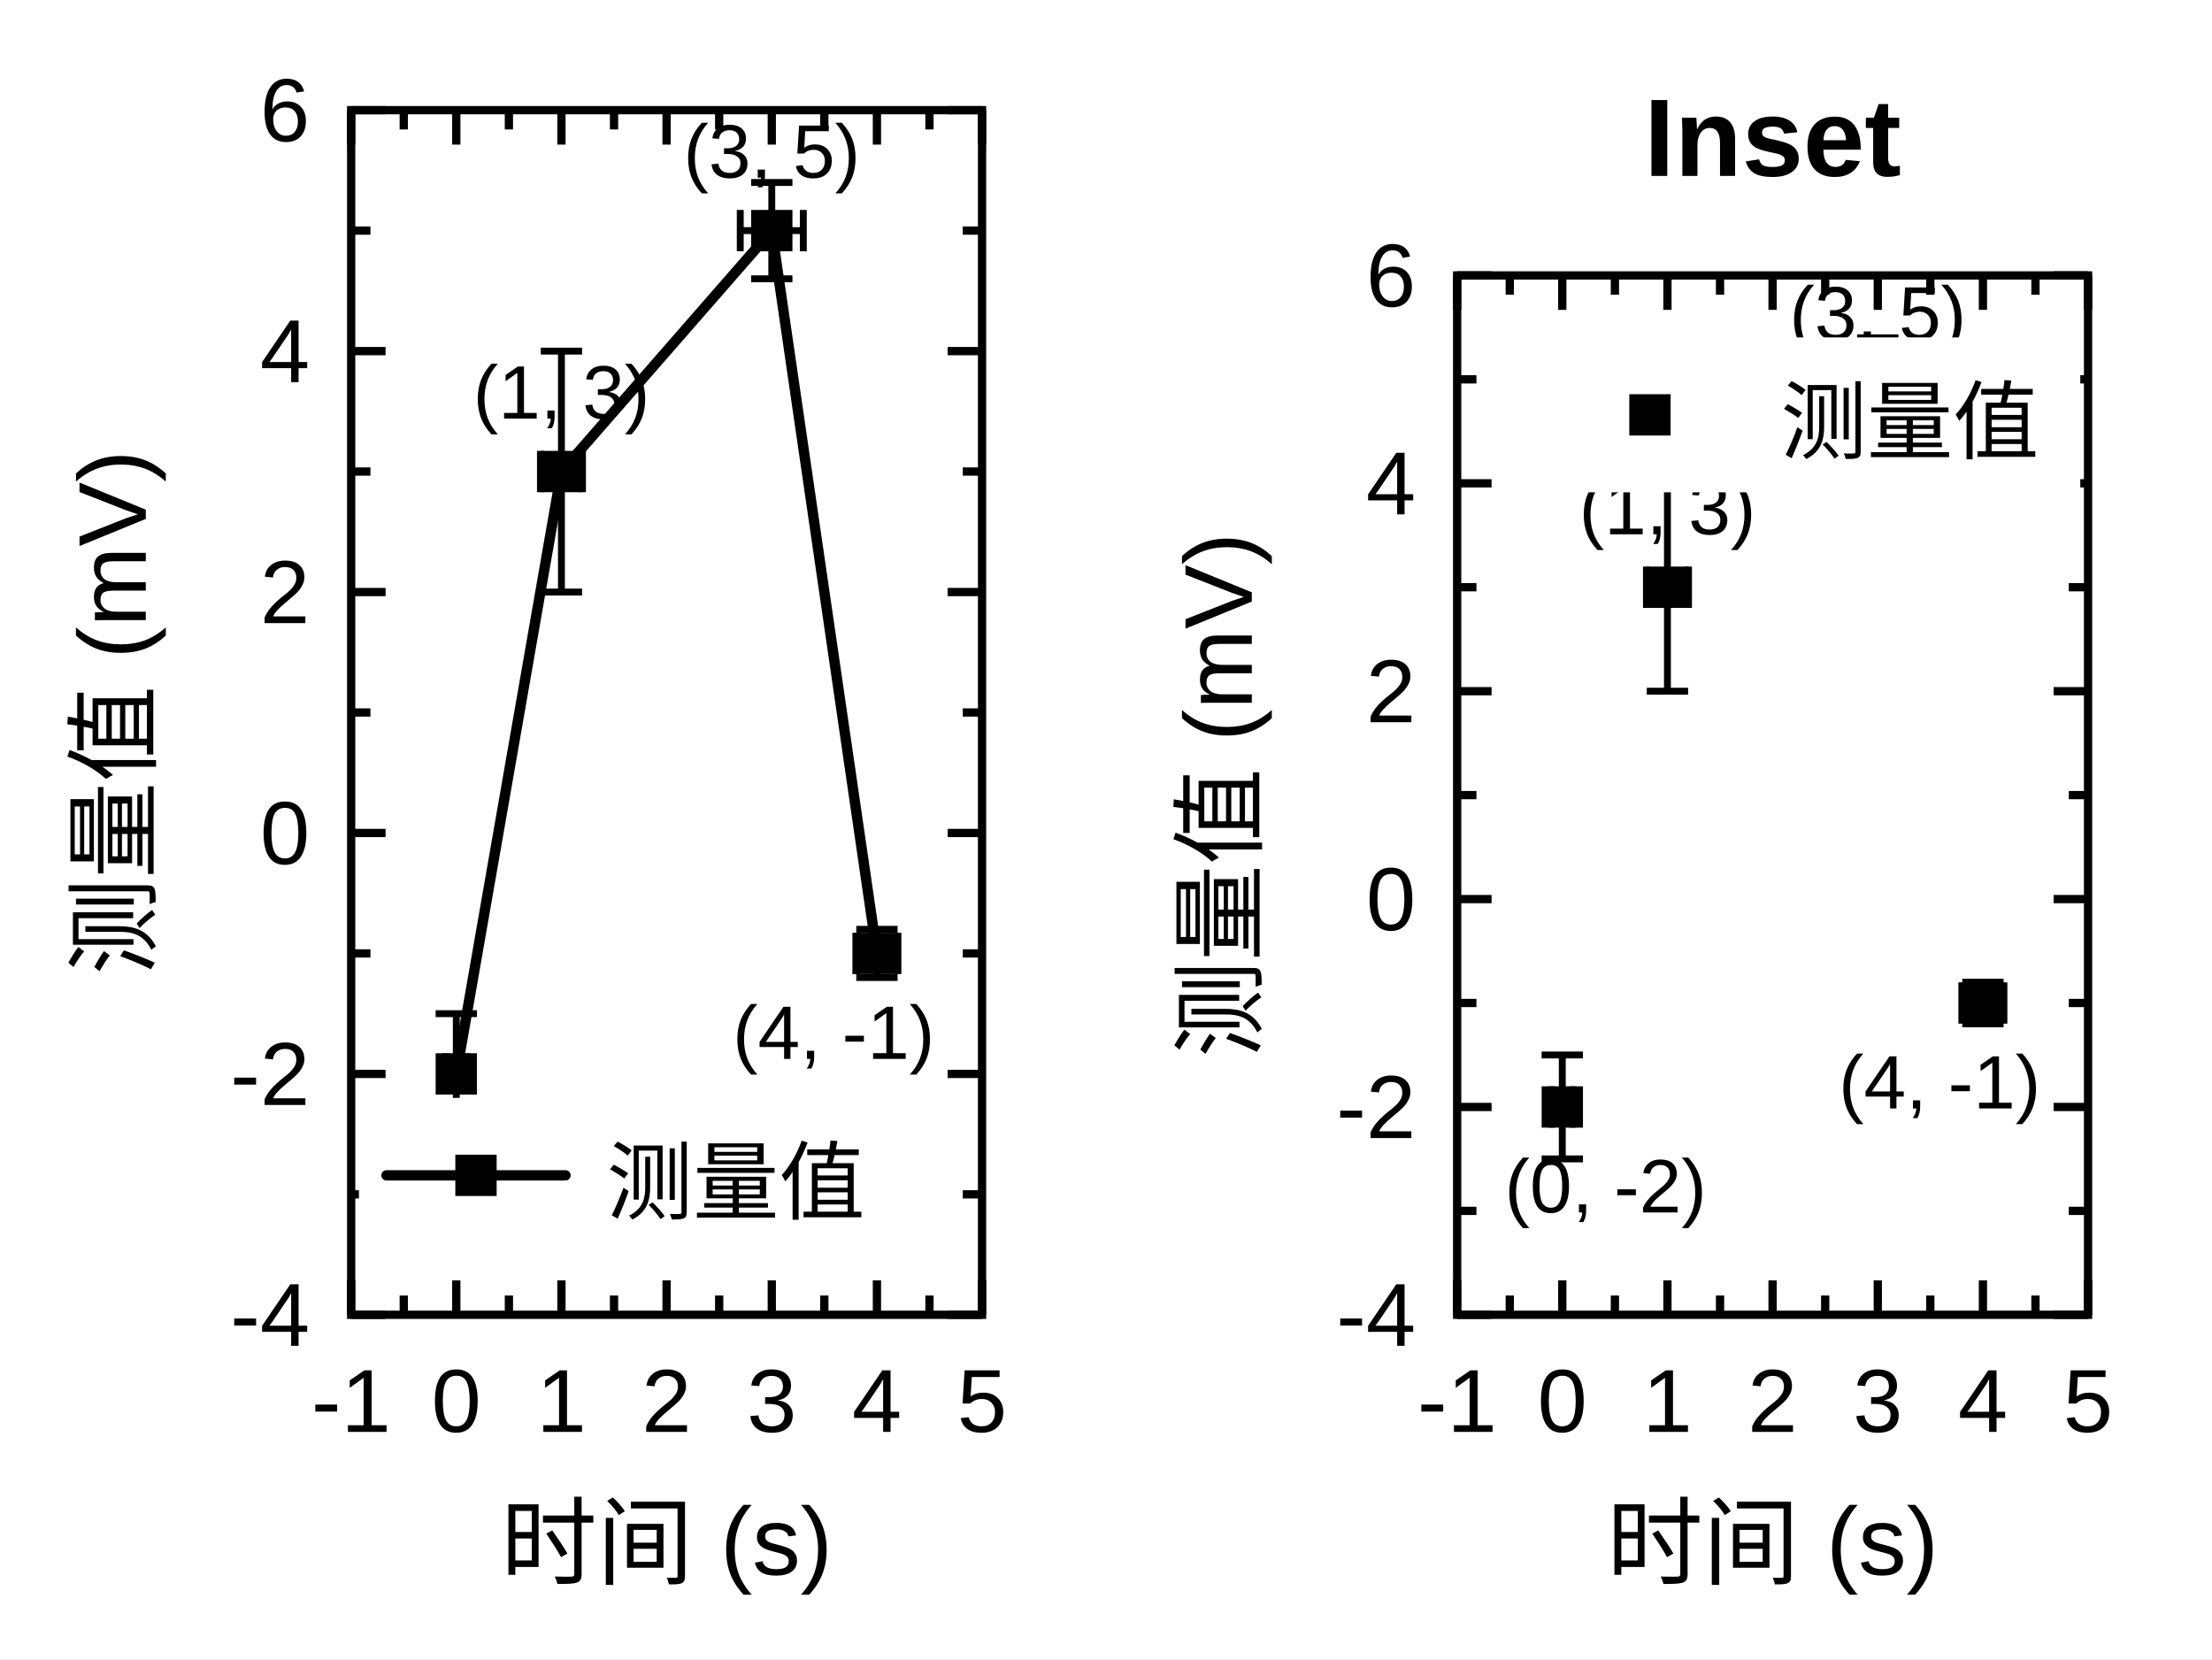
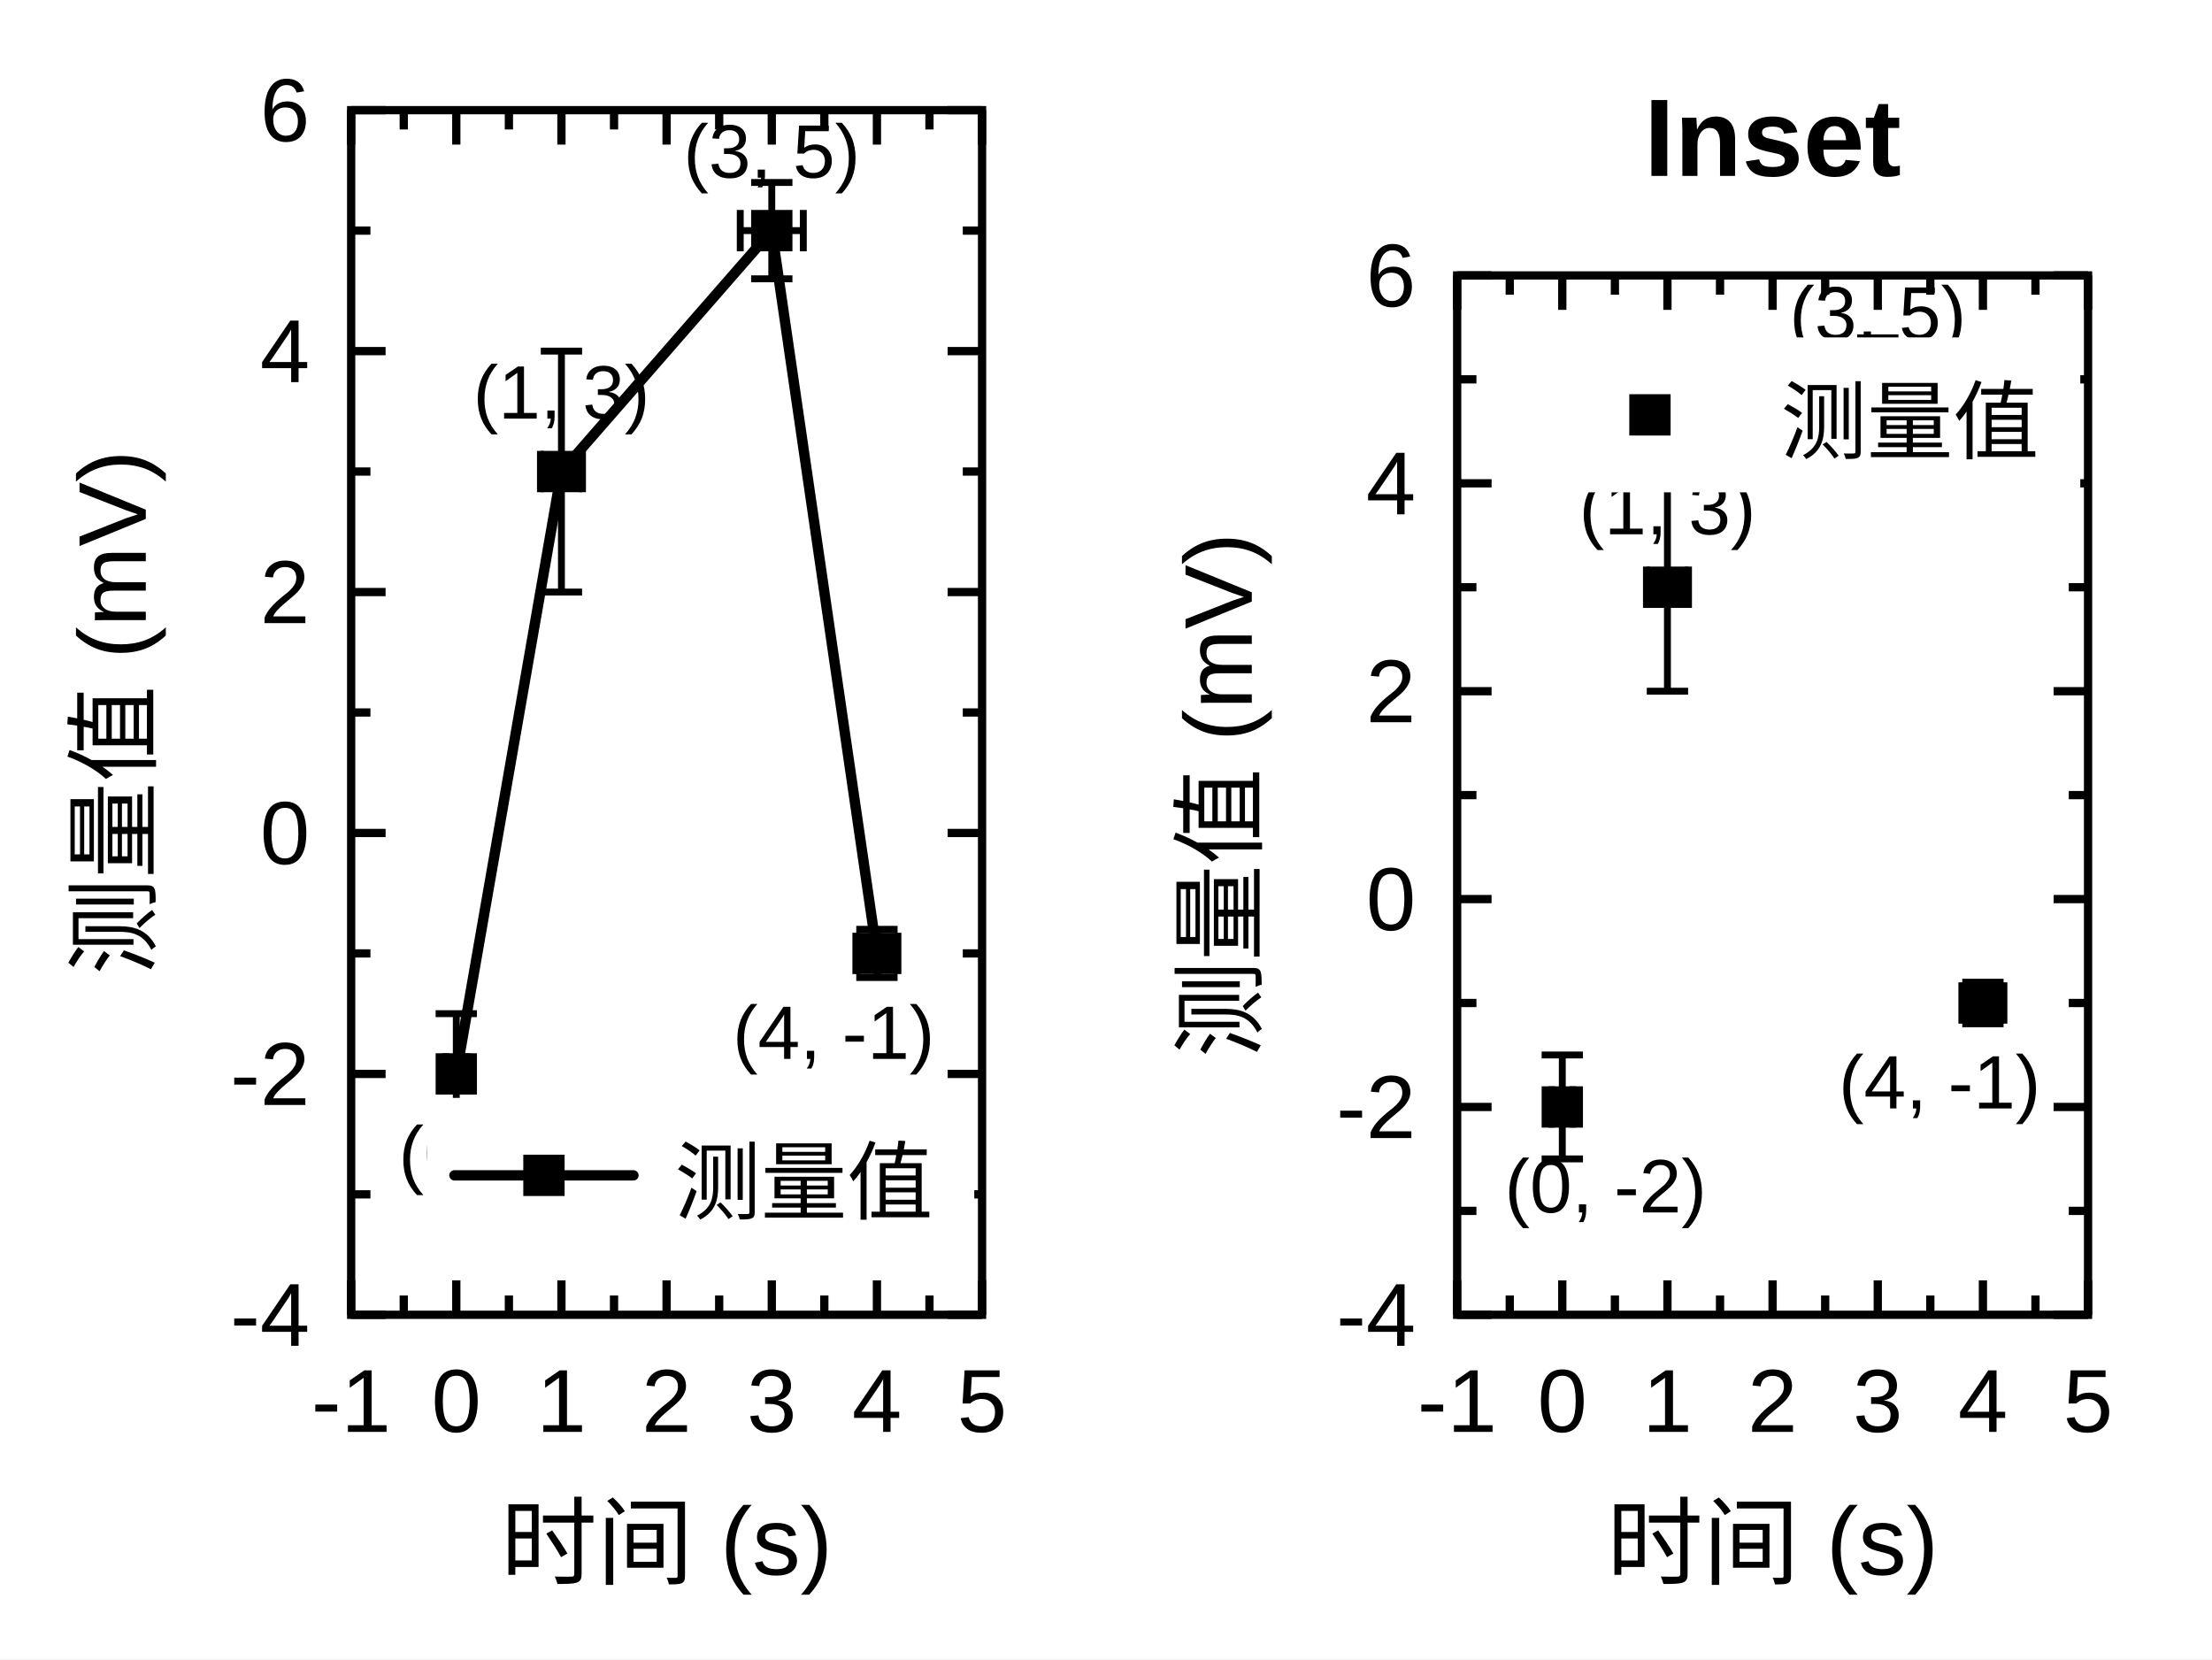
<svg xmlns="http://www.w3.org/2000/svg" width="85mm" height="63.75mm" viewBox="0 0 321.26 240.945" font-family="Arial, 'Microsoft YaHei', 'PingFang SC', 'Noto Sans CJK SC', sans-serif">
  <defs>
    <clipPath id="clip20">
      <rect x="51" y="16" width="91.63" height="174.945" />
    </clipPath>
    <clipPath id="clip20-1">
      <rect x="211.63" y="40" width="91.63" height="150.945" />
    </clipPath>
  </defs>
  <rect x="0.00" y="0.00" width="321.26" height="240.94" fill="#ffffff" />
  <rect x="0.00" y="0.00" width="160.63" height="240.94" fill="#ffffff" />
  <g clip-path="url(#clip20)">
    <path d="M66.27,155.96L81.54,68.48L112.09,33.49L127.36,138.46" fill="none" stroke="#000000" stroke-width="1.5" stroke-linejoin="round" stroke-linecap="round" />
    <path d="M64.74,155.96L67.80,155.96M64.74,152.96L64.74,158.96M67.80,152.96L67.80,158.96M66.27,164.70L66.27,147.21M63.27,164.70L69.27,164.70M63.27,147.21L69.27,147.21M78.49,68.48L84.60,68.48M78.49,65.48L78.49,71.48M84.60,65.48L84.60,71.48M81.54,85.98L81.54,50.99M78.54,85.98L84.54,85.98M78.54,50.99L84.54,50.99M107.51,33.49L116.67,33.49M107.51,30.49L107.51,36.49M116.67,30.49L116.67,36.49M112.09,40.49L112.09,26.50M109.09,40.49L115.09,40.49M109.09,26.50L115.09,26.50M124.30,138.46L130.41,138.46M124.30,135.46L124.30,141.46M130.41,135.46L130.41,141.46M127.36,141.96L127.36,134.96M124.36,141.96L130.36,141.96M124.36,134.96L130.36,134.96" fill="none" stroke="#000000" stroke-width="1" />
  </g>
  <path d="M63.27,152.96L69.27,152.96L69.27,158.96L63.27,158.96zM78.54,65.48L84.54,65.48L84.54,71.48L78.54,71.48zM109.09,30.49L115.09,30.49L115.09,36.49L109.09,36.49zM124.36,135.46L130.36,135.46L130.36,141.46L124.36,141.46z" fill="#000000" />
  <g clip-path="url(#clip20)">
    <text x="72.56" y="167.46" text-anchor="middle" dominant-baseline="central" font-size="11" fill="#000000">(0, -2)</text>
    <text x="81.54" y="56.98" text-anchor="middle" dominant-baseline="central" font-size="11" fill="#000000">(1, 3)</text>
    <text x="112.09" y="21.99" text-anchor="middle" dominant-baseline="central" font-size="11" fill="#000000">(3, 5)</text>
    <text x="121.07" y="149.96" text-anchor="middle" dominant-baseline="central" font-size="11" fill="#000000">(4, -1)</text>
  </g>
  <rect x="51.00" y="16.00" width="91.63" height="174.94" fill="none" stroke="#000000" stroke-width="1.2" />
  <text x="51.00" y="203.44" text-anchor="middle" dominant-baseline="central" font-size="13" fill="#000000">-1</text>
  <text x="66.27" y="203.44" text-anchor="middle" dominant-baseline="central" font-size="13" fill="#000000">0</text>
  <text x="81.54" y="203.44" text-anchor="middle" dominant-baseline="central" font-size="13" fill="#000000">1</text>
  <text x="96.81" y="203.44" text-anchor="middle" dominant-baseline="central" font-size="13" fill="#000000">2</text>
  <text x="112.09" y="203.44" text-anchor="middle" dominant-baseline="central" font-size="13" fill="#000000">3</text>
  <text x="127.36" y="203.44" text-anchor="middle" dominant-baseline="central" font-size="13" fill="#000000">4</text>
  <text x="142.63" y="203.44" text-anchor="middle" dominant-baseline="central" font-size="13" fill="#000000">5</text>
  <text x="45.00" y="190.94" text-anchor="end" dominant-baseline="central" font-size="13" fill="#000000">-4</text>
  <text x="45.00" y="155.96" text-anchor="end" dominant-baseline="central" font-size="13" fill="#000000">-2</text>
  <text x="45.00" y="120.97" text-anchor="end" dominant-baseline="central" font-size="13" fill="#000000">0</text>
  <text x="45.00" y="85.98" text-anchor="end" dominant-baseline="central" font-size="13" fill="#000000">2</text>
  <text x="45.00" y="50.99" text-anchor="end" dominant-baseline="central" font-size="13" fill="#000000">4</text>
  <text x="45.00" y="16.00" text-anchor="end" dominant-baseline="central" font-size="13" fill="#000000">6</text>
  <path d="M51.00,190.94L51.00,185.94M51.00,16.00L51.00,21.00M66.27,190.94L66.27,185.94M66.27,16.00L66.27,21.00M81.54,190.94L81.54,185.94M81.54,16.00L81.54,21.00M96.81,190.94L96.81,185.94M96.81,16.00L96.81,21.00M112.09,190.94L112.09,185.94M112.09,16.00L112.09,21.00M127.36,190.94L127.36,185.94M127.36,16.00L127.36,21.00M142.63,190.94L142.63,185.94M142.63,16.00L142.63,21.00M58.64,190.94L58.64,188.14M58.64,16.00L58.64,18.80M73.91,190.94L73.91,188.14M73.91,16.00L73.91,18.80M89.18,190.94L89.18,188.14M89.18,16.00L89.18,18.80M104.45,190.94L104.45,188.14M104.45,16.00L104.45,18.80M119.72,190.94L119.72,188.14M119.72,16.00L119.72,18.80M134.99,190.94L134.99,188.14M134.99,16.00L134.99,18.80M51.00,190.94L56.00,190.94M142.63,190.94L137.63,190.94M51.00,155.96L56.00,155.96M142.63,155.96L137.63,155.96M51.00,120.97L56.00,120.97M142.63,120.97L137.63,120.97M51.00,85.98L56.00,85.98M142.63,85.98L137.63,85.98M51.00,50.99L56.00,50.99M142.63,50.99L137.63,50.99M51.00,16.00L56.00,16.00M142.63,16.00L137.63,16.00M51.00,173.45L53.80,173.45M142.63,173.45L139.83,173.45M51.00,138.46L53.80,138.46M142.63,138.46L139.83,138.46M51.00,103.47L53.80,103.47M142.63,103.47L139.83,103.47M51.00,68.48L53.80,68.48M142.63,68.48L139.83,68.48M51.00,33.49L53.80,33.49M142.63,33.49L139.83,33.49" fill="none" stroke="#000000" stroke-width="1.2" />
  <text x="96.81" y="222.94" text-anchor="middle" dominant-baseline="central" font-size="14" fill="#000000">时间 (s)</text>
  <text transform="translate(15.44,103.47) rotate(-90)" text-anchor="middle" dominant-baseline="central" font-size="14" fill="#000000">测量值 (mV)</text>
-   <rect x="52.13" y="159.44" width="79.50" height="22.50" fill="#ffffff" />
-   <path d="M56.13,170.69L82.13,170.69" fill="none" stroke="#000000" stroke-width="1.5" stroke-linejoin="round" stroke-linecap="round" />
-   <path d="M66.13,167.69L72.13,167.69L72.13,173.69L66.13,173.69z" fill="#000000" />
-   <text x="88.13" y="170.69" text-anchor="start" dominant-baseline="central" font-size="12.5" fill="#000000">测量值</text>
+   <rect x="62.00" y="159.44" width="79.50" height="22.50" fill="#ffffff" />
+   <path d="M66.00,170.69L92.00,170.69" fill="none" stroke="#000000" stroke-width="1.5" stroke-linejoin="round" stroke-linecap="round" />
+   <path d="M76.00,167.69L82.00,167.69L82.00,173.69L76.00,173.69z" fill="#000000" />
+   <text x="98.00" y="170.69" text-anchor="start" dominant-baseline="central" font-size="12.5" fill="#000000">测量值</text>
  <rect x="160.63" y="0.00" width="160.63" height="240.94" fill="none" />
  <g clip-path="url(#clip20-1)">
    <path d="M225.37,160.76L228.43,160.76M225.37,157.76L225.37,163.76M228.43,157.76L228.43,163.76M226.90,168.30L226.90,153.21M223.90,168.30L229.90,168.30M223.90,153.21L229.90,153.21M239.12,85.28L245.23,85.28M239.12,82.28L239.12,88.28M245.23,82.28L245.23,88.28M242.17,100.38L242.17,70.19M239.17,100.38L245.17,100.38M239.17,70.19L245.17,70.19M268.14,55.09L277.30,55.09M268.14,52.09L268.14,58.09M277.30,52.09L277.30,58.09M272.72,61.13L272.72,49.06M269.72,61.13L275.72,61.13M269.72,49.06L275.72,49.06M284.93,145.66L291.04,145.66M284.93,142.66L284.93,148.66M291.04,142.66L291.04,148.66M287.99,148.68L287.99,142.64M284.99,148.68L290.99,148.68M284.99,142.64L290.99,142.64" fill="none" stroke="#000000" stroke-width="1" />
  </g>
  <path d="M223.90,157.76L229.90,157.76L229.90,163.76L223.90,163.76zM239.17,82.28L245.17,82.28L245.17,88.28L239.17,88.28zM269.72,52.09L275.72,52.09L275.72,58.09L269.72,58.09zM284.99,142.66L290.99,142.66L290.99,148.66L284.99,148.66z" fill="#000000" />
  <g clip-path="url(#clip20-1)">
    <text x="233.19" y="172.26" text-anchor="middle" dominant-baseline="central" font-size="11" fill="#000000">(0, -2)</text>
    <text x="242.17" y="73.78" text-anchor="middle" dominant-baseline="central" font-size="11" fill="#000000">(1, 3)</text>
    <text x="272.72" y="45.50" text-anchor="middle" dominant-baseline="central" font-size="11" fill="#000000">(3, 5)</text>
    <text x="281.70" y="157.16" text-anchor="middle" dominant-baseline="central" font-size="11" fill="#000000">(4, -1)</text>
  </g>
  <rect x="211.63" y="40.00" width="91.63" height="150.94" fill="none" stroke="#000000" stroke-width="1.2" />
  <text x="211.63" y="203.44" text-anchor="middle" dominant-baseline="central" font-size="13" fill="#000000">-1</text>
  <text x="226.90" y="203.44" text-anchor="middle" dominant-baseline="central" font-size="13" fill="#000000">0</text>
  <text x="242.17" y="203.44" text-anchor="middle" dominant-baseline="central" font-size="13" fill="#000000">1</text>
  <text x="257.44" y="203.44" text-anchor="middle" dominant-baseline="central" font-size="13" fill="#000000">2</text>
  <text x="272.72" y="203.44" text-anchor="middle" dominant-baseline="central" font-size="13" fill="#000000">3</text>
  <text x="287.99" y="203.44" text-anchor="middle" dominant-baseline="central" font-size="13" fill="#000000">4</text>
  <text x="303.26" y="203.44" text-anchor="middle" dominant-baseline="central" font-size="13" fill="#000000">5</text>
  <text x="205.63" y="190.94" text-anchor="end" dominant-baseline="central" font-size="13" fill="#000000">-4</text>
  <text x="205.63" y="160.76" text-anchor="end" dominant-baseline="central" font-size="13" fill="#000000">-2</text>
  <text x="205.63" y="130.57" text-anchor="end" dominant-baseline="central" font-size="13" fill="#000000">0</text>
  <text x="205.63" y="100.38" text-anchor="end" dominant-baseline="central" font-size="13" fill="#000000">2</text>
  <text x="205.63" y="70.19" text-anchor="end" dominant-baseline="central" font-size="13" fill="#000000">4</text>
  <text x="205.63" y="40.00" text-anchor="end" dominant-baseline="central" font-size="13" fill="#000000">6</text>
  <path d="M211.63,190.94L211.63,185.94M211.63,40.00L211.63,45.00M226.90,190.94L226.90,185.94M226.90,40.00L226.90,45.00M242.17,190.94L242.17,185.94M242.17,40.00L242.17,45.00M257.44,190.94L257.44,185.94M257.44,40.00L257.44,45.00M272.72,190.94L272.72,185.94M272.72,40.00L272.72,45.00M287.99,190.94L287.99,185.94M287.99,40.00L287.99,45.00M303.26,190.94L303.26,185.94M303.26,40.00L303.26,45.00M219.27,190.94L219.27,188.14M219.27,40.00L219.27,42.80M234.54,190.94L234.54,188.14M234.54,40.00L234.54,42.80M249.81,190.94L249.81,188.14M249.81,40.00L249.81,42.80M265.08,190.94L265.08,188.14M265.08,40.00L265.08,42.80M280.35,190.94L280.35,188.14M280.35,40.00L280.35,42.80M295.62,190.94L295.62,188.14M295.62,40.00L295.62,42.80M211.63,190.94L216.63,190.94M303.26,190.94L298.26,190.94M211.63,160.76L216.63,160.76M303.26,160.76L298.26,160.76M211.63,130.57L216.63,130.57M303.26,130.57L298.26,130.57M211.63,100.38L216.63,100.38M303.26,100.38L298.26,100.38M211.63,70.19L216.63,70.19M303.26,70.19L298.26,70.19M211.63,40.00L216.63,40.00M303.26,40.00L298.26,40.00M211.63,175.85L214.43,175.85M303.26,175.85L300.46,175.85M211.63,145.66L214.43,145.66M303.26,145.66L300.46,145.66M211.63,115.47L214.43,115.47M303.26,115.47L300.46,115.47M211.63,85.28L214.43,85.28M303.26,85.28L300.46,85.28M211.63,55.09L214.43,55.09M303.26,55.09L300.46,55.09" fill="none" stroke="#000000" stroke-width="1.2" />
  <text x="257.44" y="222.94" text-anchor="middle" dominant-baseline="central" font-size="14" fill="#000000">时间 (s)</text>
  <text transform="translate(176.07,115.47) rotate(-90)" text-anchor="middle" dominant-baseline="central" font-size="14" fill="#000000">测量值 (mV)</text>
  <text x="257.44" y="20.00" text-anchor="middle" dominant-baseline="central" font-size="16" font-weight="700" fill="#000000">Inset</text>
  <rect x="222.63" y="49.00" width="79.50" height="22.50" fill="#ffffff" />
  <path d="M236.63,57.25L242.63,57.25L242.63,63.25L236.63,63.25z" fill="#000000" />
  <text x="258.63" y="60.25" text-anchor="start" dominant-baseline="central" font-size="12.5" fill="#000000">测量值</text>
</svg>
